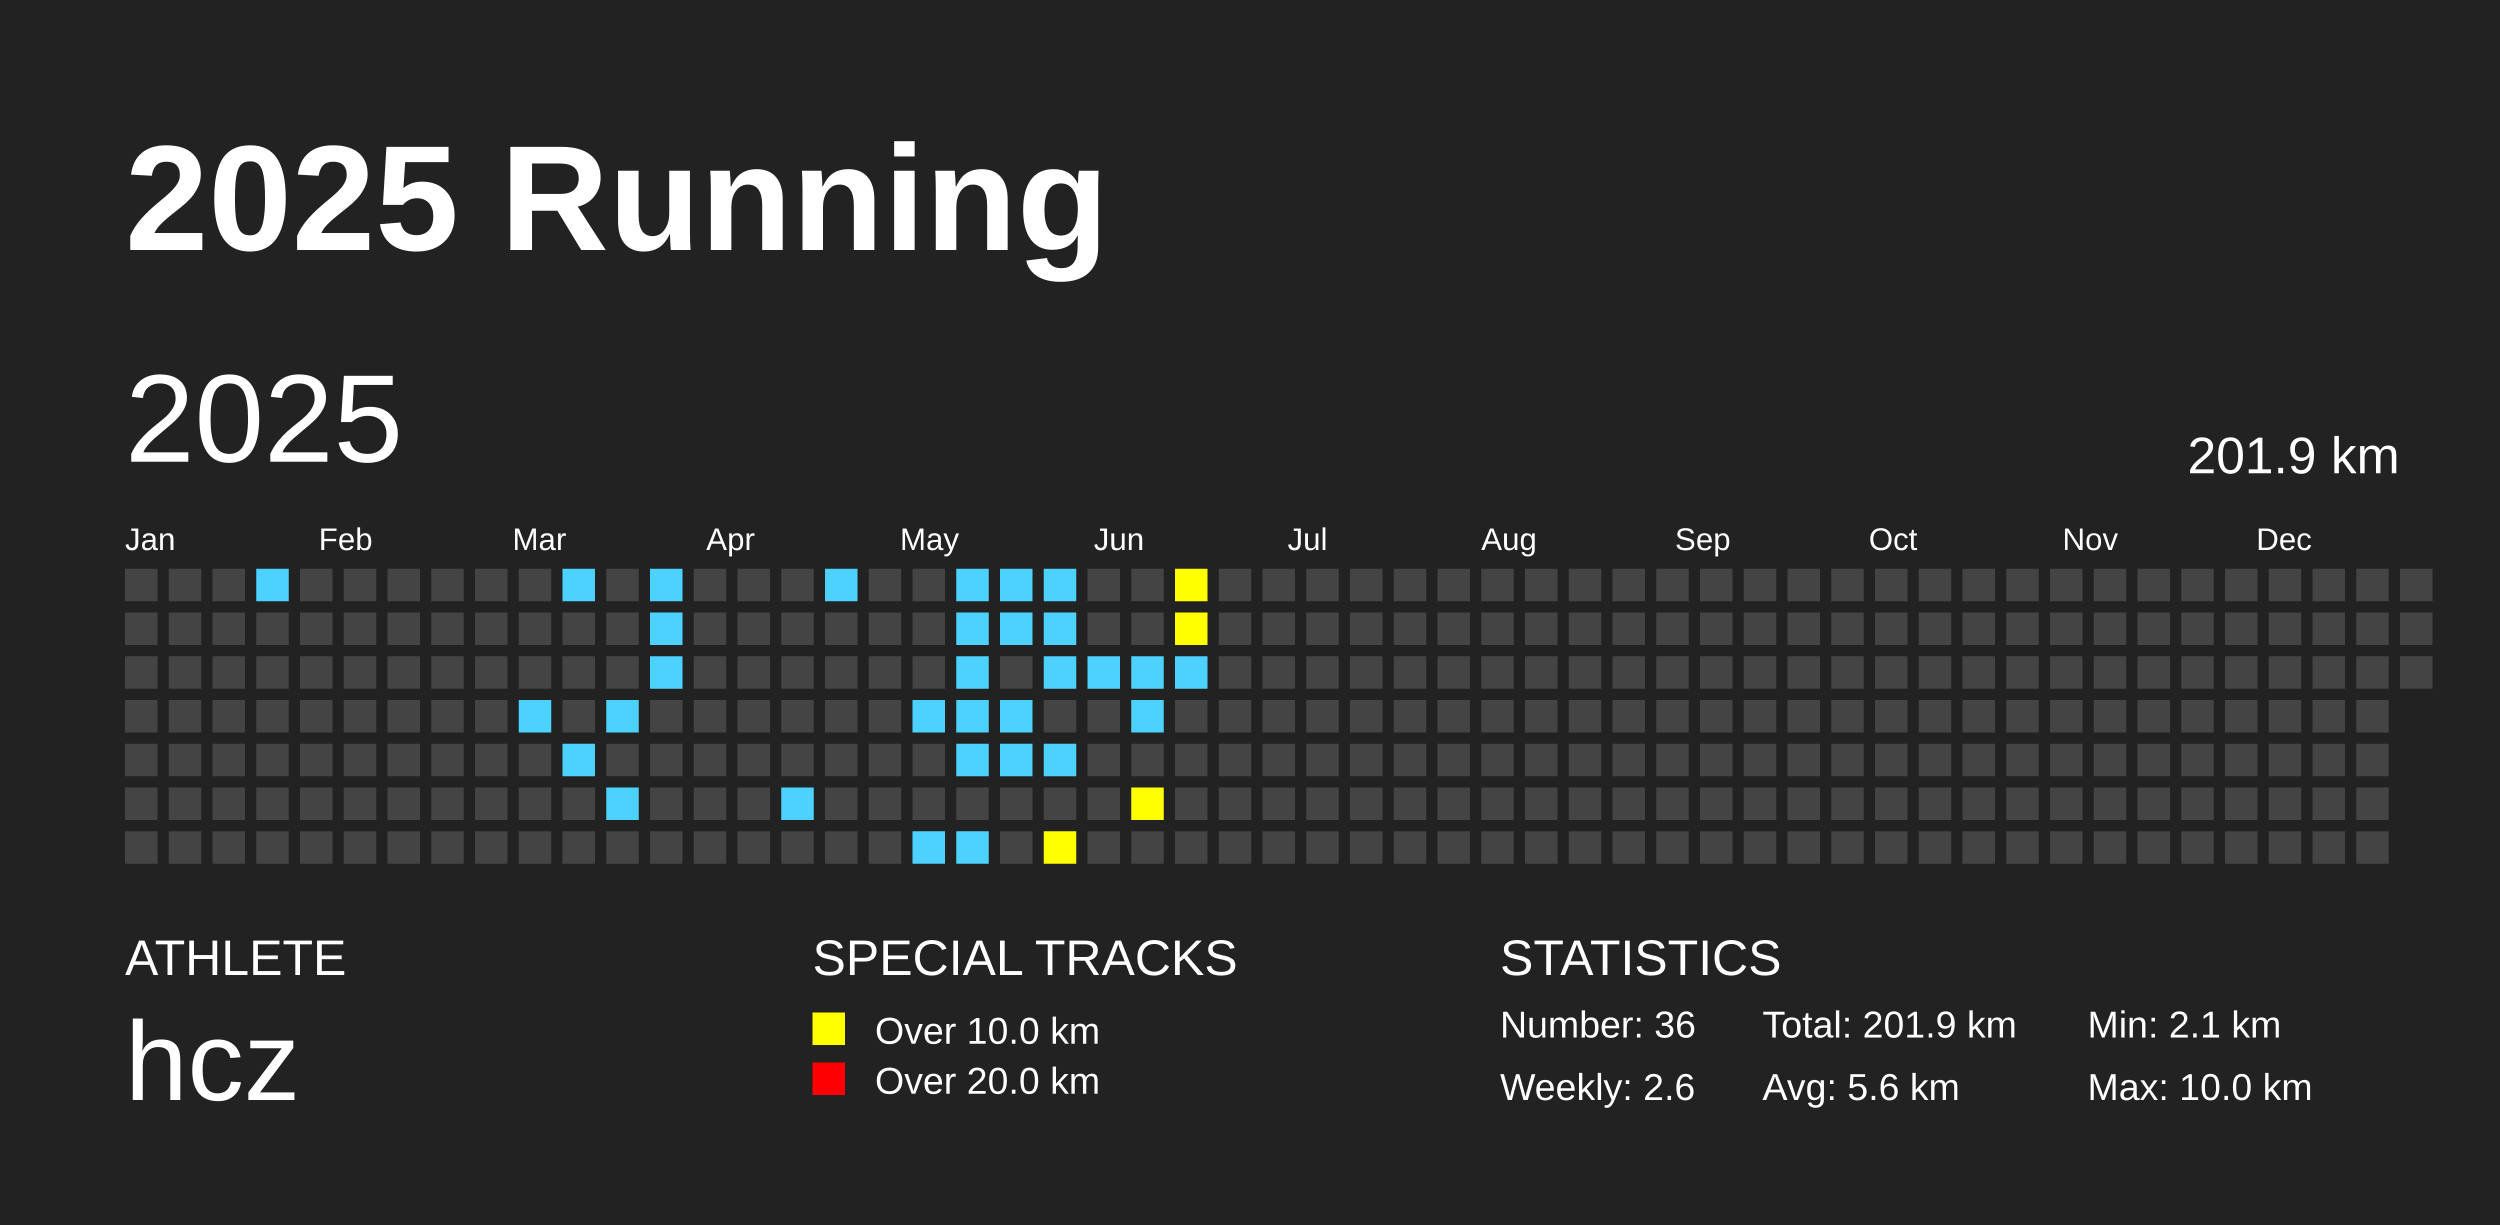
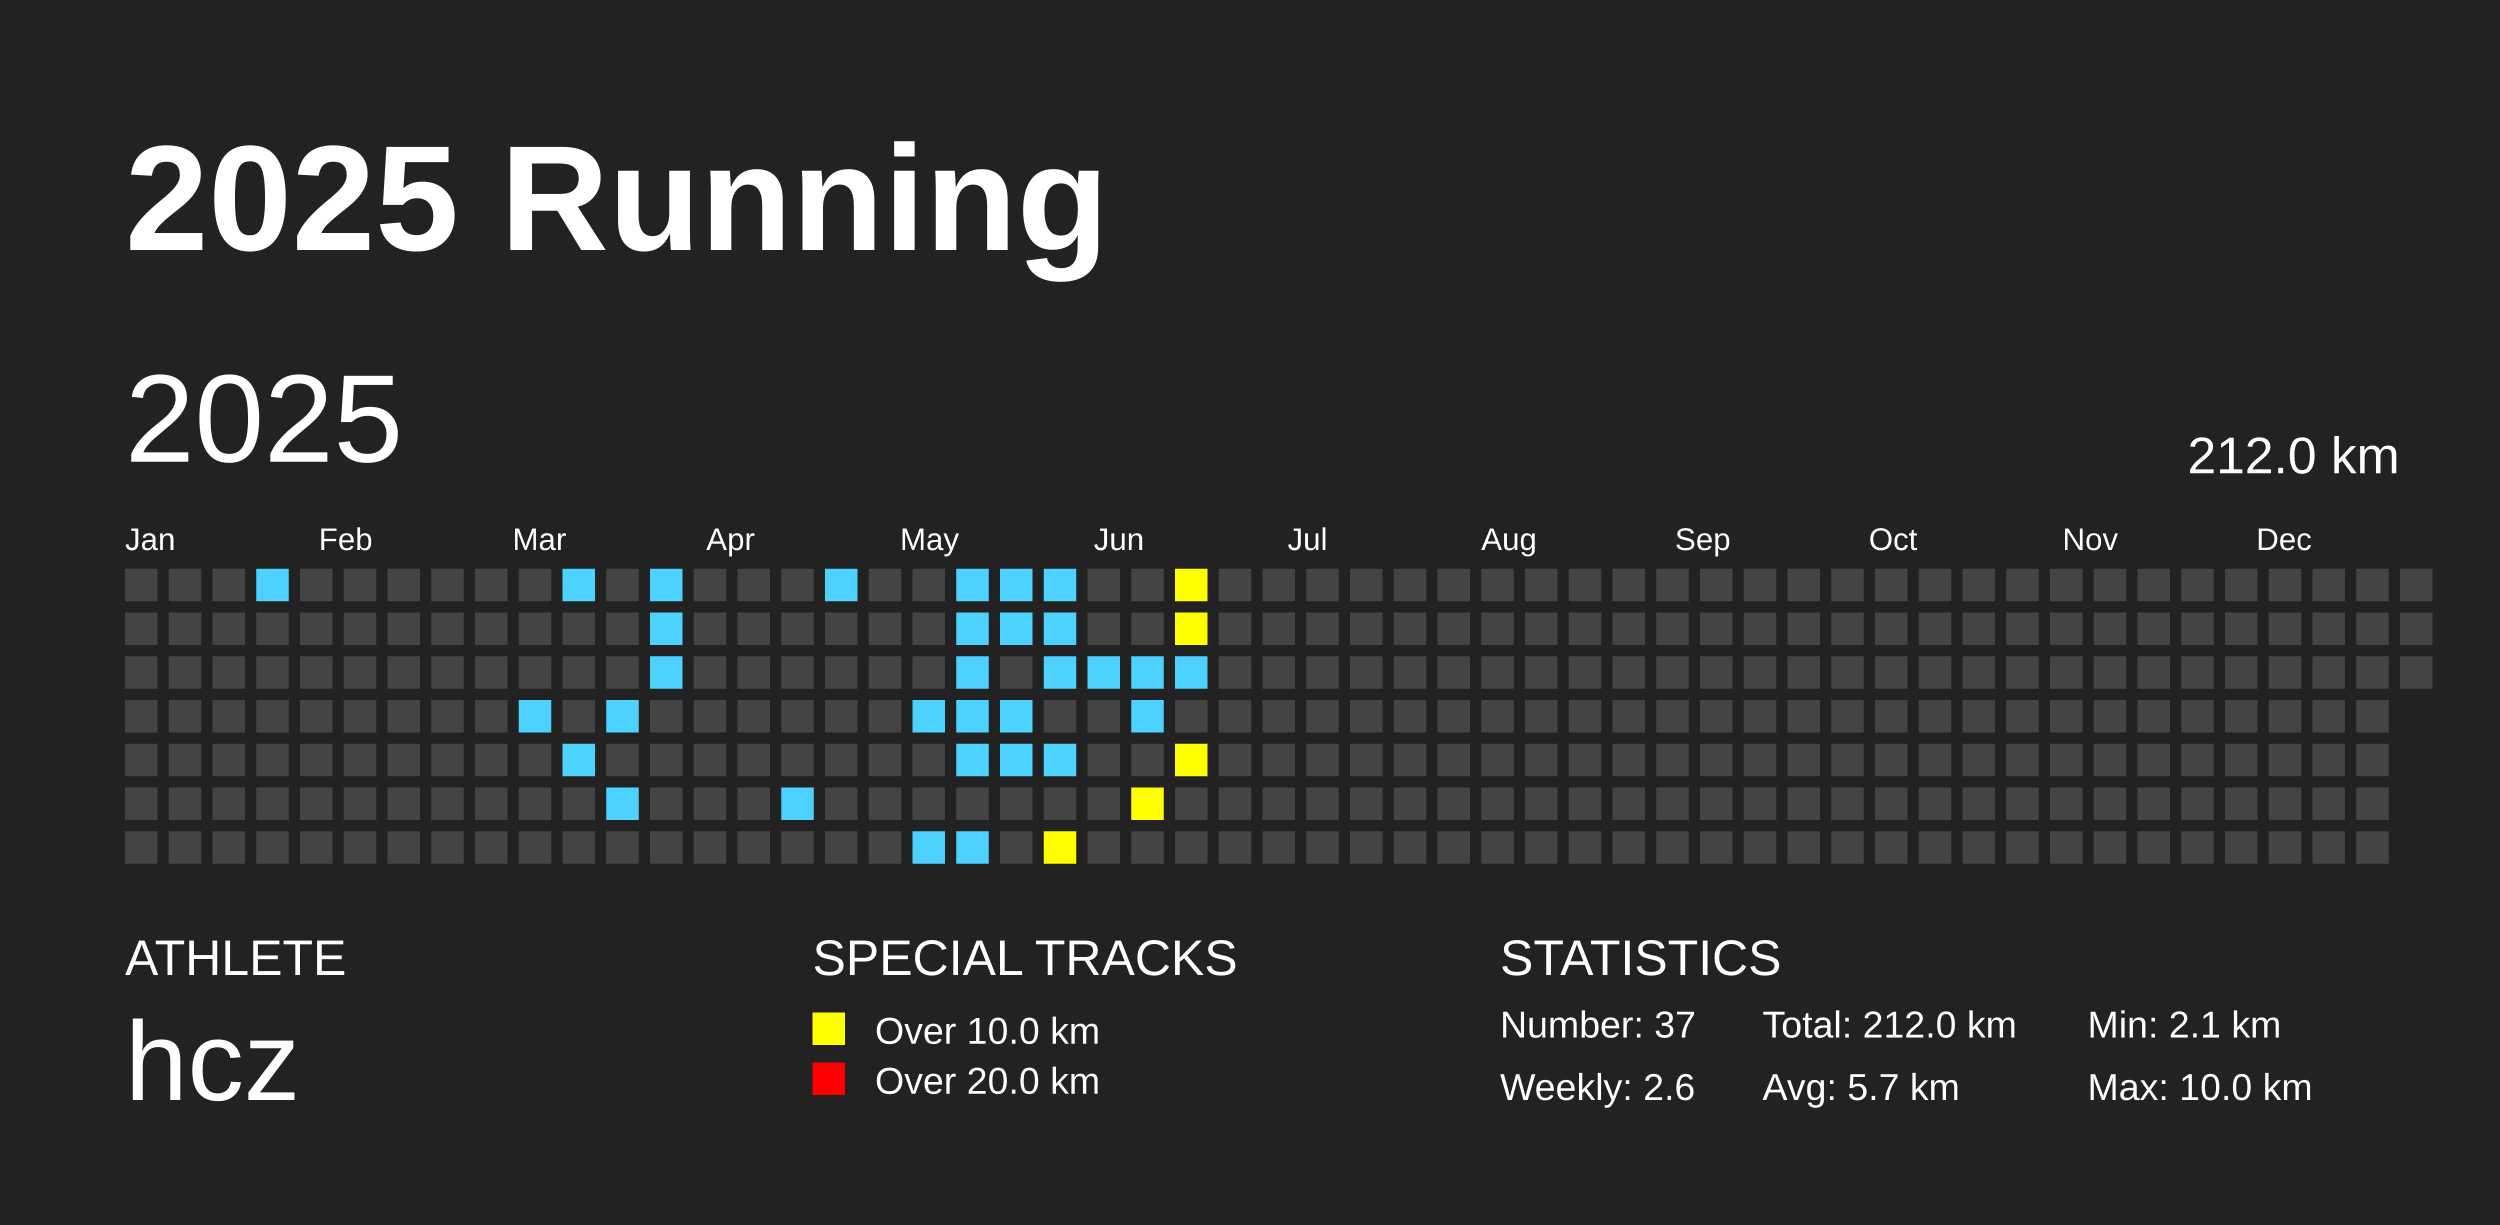
<svg xmlns="http://www.w3.org/2000/svg" baseProfile="full" height="98mm" version="1.1" viewBox="0,0,200,98" width="200mm">
  <defs />
  <rect fill="#222222" height="98" width="200" x="0" y="0" />
  <text fill="#FFFFFF" style="font-size:12px; font-family:Arial; font-weight:bold;" x="10" y="20">2025 Running</text>
  <text fill="#FFFFFF" style="font-size:4px; font-family:Arial" x="10" y="78">ATHLETE</text>
  <text fill="#FFFFFF" style="font-size:9px; font-family:Arial" x="10" y="88">hcz</text>
  <text fill="#FFFFFF" style="font-size:4px; font-family:Arial" x="65" y="78">SPECIAL TRACKS</text>
  <rect fill="yellow" height="2.6" width="2.6" x="65" y="81" />
  <text fill="#FFFFFF" style="font-size:3px; font-family:Arial" x="70" y="83.5">Over 10.0 km</text>
  <rect fill="red" height="2.6" width="2.6" x="65" y="85" />
  <text fill="#FFFFFF" style="font-size:3px; font-family:Arial" x="70" y="87.5">Over 20.0 km</text>
  <text fill="#FFFFFF" style="font-size:4px; font-family:Arial" x="120" y="78">STATISTICS</text>
-   <text fill="#FFFFFF" style="font-size:3px; font-family:Arial" x="120" y="83">Number: 36</text>
+   <text fill="#FFFFFF" style="font-size:3px; font-family:Arial" x="120" y="83">Number: 37</text>
  <text fill="#FFFFFF" style="font-size:3px; font-family:Arial" x="120" y="88">Weekly: 2.6</text>
-   <text fill="#FFFFFF" style="font-size:3px; font-family:Arial" x="141" y="83">Total: 201.9 km</text>
-   <text fill="#FFFFFF" style="font-size:3px; font-family:Arial" x="141" y="88">Avg: 5.6 km</text>
+   <text fill="#FFFFFF" style="font-size:3px; font-family:Arial" x="141" y="83">Total: 212.0 km</text>
+   <text fill="#FFFFFF" style="font-size:3px; font-family:Arial" x="141" y="88">Avg: 5.7 km</text>
  <text fill="#FFFFFF" style="font-size:3px; font-family:Arial" x="167" y="83">Min: 2.1 km</text>
  <text fill="#FFFFFF" style="font-size:3px; font-family:Arial" x="167" y="88">Max: 10.0 km</text>
  <text dominant-baseline="hanging" fill="#FFFFFF" style="font-size:10.0px; font-family:Arial;" x="10" y="30">2025</text>
-   <text dominant-baseline="hanging" fill="#FFFFFF" style="font-size:4.125px; font-family:Arial;" x="175" y="35">201.9 km</text>
+   <text dominant-baseline="hanging" fill="#FFFFFF" style="font-size:4.125px; font-family:Arial;" x="175" y="35">212.0 km</text>
  <text fill="#FFFFFF" style="font-size:2.5px; font-family:Arial" x="10.0" y="44">Jan</text>
  <text fill="#FFFFFF" style="font-size:2.5px; font-family:Arial" x="25.5" y="44">Feb</text>
  <text fill="#FFFFFF" style="font-size:2.5px; font-family:Arial" x="41.0" y="44">Mar</text>
  <text fill="#FFFFFF" style="font-size:2.5px; font-family:Arial" x="56.5" y="44">Apr</text>
  <text fill="#FFFFFF" style="font-size:2.5px; font-family:Arial" x="72.0" y="44">May</text>
  <text fill="#FFFFFF" style="font-size:2.5px; font-family:Arial" x="87.5" y="44">Jun</text>
  <text fill="#FFFFFF" style="font-size:2.5px; font-family:Arial" x="103.0" y="44">Jul</text>
  <text fill="#FFFFFF" style="font-size:2.5px; font-family:Arial" x="118.5" y="44">Aug</text>
  <text fill="#FFFFFF" style="font-size:2.5px; font-family:Arial" x="134.0" y="44">Sep</text>
  <text fill="#FFFFFF" style="font-size:2.5px; font-family:Arial" x="149.5" y="44">Oct</text>
  <text fill="#FFFFFF" style="font-size:2.5px; font-family:Arial" x="165.0" y="44">Nov</text>
  <text fill="#FFFFFF" style="font-size:2.5px; font-family:Arial" x="180.5" y="44">Dec</text>
  <rect fill="#444444" height="2.6" width="2.6" x="10.0" y="45.5" />
  <rect fill="#444444" height="2.6" width="2.6" x="10.0" y="49.0" />
  <rect fill="#444444" height="2.6" width="2.6" x="10.0" y="52.5" />
  <rect fill="#444444" height="2.6" width="2.6" x="10.0" y="56.0" />
  <rect fill="#444444" height="2.6" width="2.6" x="10.0" y="59.5" />
  <rect fill="#444444" height="2.6" width="2.6" x="10.0" y="63.0" />
  <rect fill="#444444" height="2.6" width="2.6" x="10.0" y="66.5" />
  <rect fill="#444444" height="2.6" width="2.6" x="13.5" y="45.5" />
  <rect fill="#444444" height="2.6" width="2.6" x="13.5" y="49.0" />
  <rect fill="#444444" height="2.6" width="2.6" x="13.5" y="52.5" />
  <rect fill="#444444" height="2.6" width="2.6" x="13.5" y="56.0" />
  <rect fill="#444444" height="2.6" width="2.6" x="13.5" y="59.5" />
  <rect fill="#444444" height="2.6" width="2.6" x="13.5" y="63.0" />
  <rect fill="#444444" height="2.6" width="2.6" x="13.5" y="66.5" />
  <rect fill="#444444" height="2.6" width="2.6" x="17.0" y="45.5" />
  <rect fill="#444444" height="2.6" width="2.6" x="17.0" y="49.0" />
  <rect fill="#444444" height="2.6" width="2.6" x="17.0" y="52.5" />
  <rect fill="#444444" height="2.6" width="2.6" x="17.0" y="56.0" />
  <rect fill="#444444" height="2.6" width="2.6" x="17.0" y="59.5" />
  <rect fill="#444444" height="2.6" width="2.6" x="17.0" y="63.0" />
  <rect fill="#444444" height="2.6" width="2.6" x="17.0" y="66.5" />
  <rect fill="#4DD2FF" height="2.6" width="2.6" x="20.5" y="45.5" />
  <rect fill="#444444" height="2.6" width="2.6" x="20.5" y="49.0" />
  <rect fill="#444444" height="2.6" width="2.6" x="20.5" y="52.5" />
  <rect fill="#444444" height="2.6" width="2.6" x="20.5" y="56.0" />
  <rect fill="#444444" height="2.6" width="2.6" x="20.5" y="59.5" />
  <rect fill="#444444" height="2.6" width="2.6" x="20.5" y="63.0" />
  <rect fill="#444444" height="2.6" width="2.6" x="20.5" y="66.5" />
  <rect fill="#444444" height="2.6" width="2.6" x="24.0" y="45.5" />
  <rect fill="#444444" height="2.6" width="2.6" x="24.0" y="49.0" />
  <rect fill="#444444" height="2.6" width="2.6" x="24.0" y="52.5" />
  <rect fill="#444444" height="2.6" width="2.6" x="24.0" y="56.0" />
  <rect fill="#444444" height="2.6" width="2.6" x="24.0" y="59.5" />
  <rect fill="#444444" height="2.6" width="2.6" x="24.0" y="63.0" />
  <rect fill="#444444" height="2.6" width="2.6" x="24.0" y="66.5" />
  <rect fill="#444444" height="2.6" width="2.6" x="27.5" y="45.5" />
  <rect fill="#444444" height="2.6" width="2.6" x="27.5" y="49.0" />
  <rect fill="#444444" height="2.6" width="2.6" x="27.5" y="52.5" />
  <rect fill="#444444" height="2.6" width="2.6" x="27.5" y="56.0" />
  <rect fill="#444444" height="2.6" width="2.6" x="27.5" y="59.5" />
  <rect fill="#444444" height="2.6" width="2.6" x="27.5" y="63.0" />
  <rect fill="#444444" height="2.6" width="2.6" x="27.5" y="66.5" />
  <rect fill="#444444" height="2.6" width="2.6" x="31.0" y="45.5" />
  <rect fill="#444444" height="2.6" width="2.6" x="31.0" y="49.0" />
  <rect fill="#444444" height="2.6" width="2.6" x="31.0" y="52.5" />
  <rect fill="#444444" height="2.6" width="2.6" x="31.0" y="56.0" />
  <rect fill="#444444" height="2.6" width="2.6" x="31.0" y="59.5" />
  <rect fill="#444444" height="2.6" width="2.6" x="31.0" y="63.0" />
  <rect fill="#444444" height="2.6" width="2.6" x="31.0" y="66.5" />
  <rect fill="#444444" height="2.6" width="2.6" x="34.5" y="45.5" />
  <rect fill="#444444" height="2.6" width="2.6" x="34.5" y="49.0" />
  <rect fill="#444444" height="2.6" width="2.6" x="34.5" y="52.5" />
  <rect fill="#444444" height="2.6" width="2.6" x="34.5" y="56.0" />
  <rect fill="#444444" height="2.6" width="2.6" x="34.5" y="59.5" />
  <rect fill="#444444" height="2.6" width="2.6" x="34.5" y="63.0" />
  <rect fill="#444444" height="2.6" width="2.6" x="34.5" y="66.5" />
  <rect fill="#444444" height="2.6" width="2.6" x="38.0" y="45.5" />
  <rect fill="#444444" height="2.6" width="2.6" x="38.0" y="49.0" />
  <rect fill="#444444" height="2.6" width="2.6" x="38.0" y="52.5" />
  <rect fill="#444444" height="2.6" width="2.6" x="38.0" y="56.0" />
  <rect fill="#444444" height="2.6" width="2.6" x="38.0" y="59.5" />
  <rect fill="#444444" height="2.6" width="2.6" x="38.0" y="63.0" />
  <rect fill="#444444" height="2.6" width="2.6" x="38.0" y="66.5" />
  <rect fill="#444444" height="2.6" width="2.6" x="41.5" y="45.5" />
  <rect fill="#444444" height="2.6" width="2.6" x="41.5" y="49.0" />
  <rect fill="#444444" height="2.6" width="2.6" x="41.5" y="52.5" />
  <rect fill="#4DD2FF" height="2.6" width="2.6" x="41.5" y="56.0" />
  <rect fill="#444444" height="2.6" width="2.6" x="41.5" y="59.5" />
  <rect fill="#444444" height="2.6" width="2.6" x="41.5" y="63.0" />
  <rect fill="#444444" height="2.6" width="2.6" x="41.5" y="66.5" />
  <rect fill="#4DD2FF" height="2.6" width="2.6" x="45.0" y="45.5" />
  <rect fill="#444444" height="2.6" width="2.6" x="45.0" y="49.0" />
  <rect fill="#444444" height="2.6" width="2.6" x="45.0" y="52.5" />
  <rect fill="#444444" height="2.6" width="2.6" x="45.0" y="56.0" />
  <rect fill="#4DD2FF" height="2.6" width="2.6" x="45.0" y="59.5" />
  <rect fill="#444444" height="2.6" width="2.6" x="45.0" y="63.0" />
  <rect fill="#444444" height="2.6" width="2.6" x="45.0" y="66.5" />
  <rect fill="#444444" height="2.6" width="2.6" x="48.5" y="45.5" />
  <rect fill="#444444" height="2.6" width="2.6" x="48.5" y="49.0" />
  <rect fill="#444444" height="2.6" width="2.6" x="48.5" y="52.5" />
  <rect fill="#4DD2FF" height="2.6" width="2.6" x="48.5" y="56.0" />
  <rect fill="#444444" height="2.6" width="2.6" x="48.5" y="59.5" />
  <rect fill="#4DD2FF" height="2.6" width="2.6" x="48.5" y="63.0" />
  <rect fill="#444444" height="2.6" width="2.6" x="48.5" y="66.5" />
  <rect fill="#4DD2FF" height="2.6" width="2.6" x="52.0" y="45.5" />
  <rect fill="#4DD2FF" height="2.6" width="2.6" x="52.0" y="49.0" />
  <rect fill="#4DD2FF" height="2.6" width="2.6" x="52.0" y="52.5" />
  <rect fill="#444444" height="2.6" width="2.6" x="52.0" y="56.0" />
  <rect fill="#444444" height="2.6" width="2.6" x="52.0" y="59.5" />
  <rect fill="#444444" height="2.6" width="2.6" x="52.0" y="63.0" />
  <rect fill="#444444" height="2.6" width="2.6" x="52.0" y="66.5" />
  <rect fill="#444444" height="2.6" width="2.6" x="55.5" y="45.5" />
  <rect fill="#444444" height="2.6" width="2.6" x="55.5" y="49.0" />
  <rect fill="#444444" height="2.6" width="2.6" x="55.5" y="52.5" />
  <rect fill="#444444" height="2.6" width="2.6" x="55.5" y="56.0" />
  <rect fill="#444444" height="2.6" width="2.6" x="55.5" y="59.5" />
  <rect fill="#444444" height="2.6" width="2.6" x="55.5" y="63.0" />
  <rect fill="#444444" height="2.6" width="2.6" x="55.5" y="66.5" />
  <rect fill="#444444" height="2.6" width="2.6" x="59.0" y="45.5" />
  <rect fill="#444444" height="2.6" width="2.6" x="59.0" y="49.0" />
  <rect fill="#444444" height="2.6" width="2.6" x="59.0" y="52.5" />
  <rect fill="#444444" height="2.6" width="2.6" x="59.0" y="56.0" />
  <rect fill="#444444" height="2.6" width="2.6" x="59.0" y="59.5" />
  <rect fill="#444444" height="2.6" width="2.6" x="59.0" y="63.0" />
  <rect fill="#444444" height="2.6" width="2.6" x="59.0" y="66.5" />
  <rect fill="#444444" height="2.6" width="2.6" x="62.5" y="45.5" />
  <rect fill="#444444" height="2.6" width="2.6" x="62.5" y="49.0" />
  <rect fill="#444444" height="2.6" width="2.6" x="62.5" y="52.5" />
  <rect fill="#444444" height="2.6" width="2.6" x="62.5" y="56.0" />
  <rect fill="#444444" height="2.6" width="2.6" x="62.5" y="59.5" />
  <rect fill="#4DD2FF" height="2.6" width="2.6" x="62.5" y="63.0" />
  <rect fill="#444444" height="2.6" width="2.6" x="62.5" y="66.5" />
  <rect fill="#4DD2FF" height="2.6" width="2.6" x="66.0" y="45.5" />
  <rect fill="#444444" height="2.6" width="2.6" x="66.0" y="49.0" />
  <rect fill="#444444" height="2.6" width="2.6" x="66.0" y="52.5" />
  <rect fill="#444444" height="2.6" width="2.6" x="66.0" y="56.0" />
  <rect fill="#444444" height="2.6" width="2.6" x="66.0" y="59.5" />
  <rect fill="#444444" height="2.6" width="2.6" x="66.0" y="63.0" />
  <rect fill="#444444" height="2.6" width="2.6" x="66.0" y="66.5" />
  <rect fill="#444444" height="2.6" width="2.6" x="69.5" y="45.5" />
  <rect fill="#444444" height="2.6" width="2.6" x="69.5" y="49.0" />
  <rect fill="#444444" height="2.6" width="2.6" x="69.5" y="52.5" />
  <rect fill="#444444" height="2.6" width="2.6" x="69.5" y="56.0" />
  <rect fill="#444444" height="2.6" width="2.6" x="69.5" y="59.5" />
  <rect fill="#444444" height="2.6" width="2.6" x="69.5" y="63.0" />
  <rect fill="#444444" height="2.6" width="2.6" x="69.5" y="66.5" />
  <rect fill="#444444" height="2.6" width="2.6" x="73.0" y="45.5" />
  <rect fill="#444444" height="2.6" width="2.6" x="73.0" y="49.0" />
  <rect fill="#444444" height="2.6" width="2.6" x="73.0" y="52.5" />
  <rect fill="#4DD2FF" height="2.6" width="2.6" x="73.0" y="56.0" />
  <rect fill="#444444" height="2.6" width="2.6" x="73.0" y="59.5" />
  <rect fill="#444444" height="2.6" width="2.6" x="73.0" y="63.0" />
  <rect fill="#4DD2FF" height="2.6" width="2.6" x="73.0" y="66.5" />
  <rect fill="#4DD2FF" height="2.6" width="2.6" x="76.5" y="45.5" />
  <rect fill="#4DD2FF" height="2.6" width="2.6" x="76.5" y="49.0" />
  <rect fill="#4DD2FF" height="2.6" width="2.6" x="76.5" y="52.5" />
  <rect fill="#4DD2FF" height="2.6" width="2.6" x="76.5" y="56.0" />
  <rect fill="#4DD2FF" height="2.6" width="2.6" x="76.5" y="59.5" />
  <rect fill="#444444" height="2.6" width="2.6" x="76.5" y="63.0" />
  <rect fill="#4DD2FF" height="2.6" width="2.6" x="76.5" y="66.5" />
  <rect fill="#4DD2FF" height="2.6" width="2.6" x="80.0" y="45.5" />
  <rect fill="#4DD2FF" height="2.6" width="2.6" x="80.0" y="49.0" />
  <rect fill="#444444" height="2.6" width="2.6" x="80.0" y="52.5" />
  <rect fill="#4DD2FF" height="2.6" width="2.6" x="80.0" y="56.0" />
  <rect fill="#4DD2FF" height="2.6" width="2.6" x="80.0" y="59.5" />
  <rect fill="#444444" height="2.6" width="2.6" x="80.0" y="63.0" />
  <rect fill="#444444" height="2.6" width="2.6" x="80.0" y="66.5" />
  <rect fill="#4DD2FF" height="2.6" width="2.6" x="83.5" y="45.5" />
  <rect fill="#4DD2FF" height="2.6" width="2.6" x="83.5" y="49.0" />
  <rect fill="#4DD2FF" height="2.6" width="2.6" x="83.5" y="52.5" />
  <rect fill="#444444" height="2.6" width="2.6" x="83.5" y="56.0" />
  <rect fill="#4DD2FF" height="2.6" width="2.6" x="83.5" y="59.5" />
  <rect fill="#444444" height="2.6" width="2.6" x="83.5" y="63.0" />
  <rect fill="yellow" height="2.6" width="2.6" x="83.5" y="66.5" />
  <rect fill="#444444" height="2.6" width="2.6" x="87.0" y="45.5" />
  <rect fill="#444444" height="2.6" width="2.6" x="87.0" y="49.0" />
  <rect fill="#4DD2FF" height="2.6" width="2.6" x="87.0" y="52.5" />
  <rect fill="#444444" height="2.6" width="2.6" x="87.0" y="56.0" />
  <rect fill="#444444" height="2.6" width="2.6" x="87.0" y="59.5" />
  <rect fill="#444444" height="2.6" width="2.6" x="87.0" y="63.0" />
  <rect fill="#444444" height="2.6" width="2.6" x="87.0" y="66.5" />
  <rect fill="#444444" height="2.6" width="2.6" x="90.5" y="45.5" />
  <rect fill="#444444" height="2.6" width="2.6" x="90.5" y="49.0" />
  <rect fill="#4DD2FF" height="2.6" width="2.6" x="90.5" y="52.5" />
  <rect fill="#4DD2FF" height="2.6" width="2.6" x="90.5" y="56.0" />
  <rect fill="#444444" height="2.6" width="2.6" x="90.5" y="59.5" />
  <rect fill="yellow" height="2.6" width="2.6" x="90.5" y="63.0" />
  <rect fill="#444444" height="2.6" width="2.6" x="90.5" y="66.5" />
  <rect fill="yellow" height="2.6" width="2.6" x="94.0" y="45.5" />
  <rect fill="yellow" height="2.6" width="2.6" x="94.0" y="49.0" />
  <rect fill="#4DD2FF" height="2.6" width="2.6" x="94.0" y="52.5" />
  <rect fill="#444444" height="2.6" width="2.6" x="94.0" y="56.0" />
-   <rect fill="#444444" height="2.6" width="2.6" x="94.0" y="59.5" />
+   <rect fill="yellow" height="2.6" width="2.6" x="94.0" y="59.5" />
  <rect fill="#444444" height="2.6" width="2.6" x="94.0" y="63.0" />
  <rect fill="#444444" height="2.6" width="2.6" x="94.0" y="66.5" />
  <rect fill="#444444" height="2.6" width="2.6" x="97.5" y="45.5" />
  <rect fill="#444444" height="2.6" width="2.6" x="97.5" y="49.0" />
  <rect fill="#444444" height="2.6" width="2.6" x="97.5" y="52.5" />
  <rect fill="#444444" height="2.6" width="2.6" x="97.5" y="56.0" />
  <rect fill="#444444" height="2.6" width="2.6" x="97.5" y="59.5" />
  <rect fill="#444444" height="2.6" width="2.6" x="97.5" y="63.0" />
  <rect fill="#444444" height="2.6" width="2.6" x="97.5" y="66.5" />
  <rect fill="#444444" height="2.6" width="2.6" x="101.0" y="45.5" />
  <rect fill="#444444" height="2.6" width="2.6" x="101.0" y="49.0" />
  <rect fill="#444444" height="2.6" width="2.6" x="101.0" y="52.5" />
  <rect fill="#444444" height="2.6" width="2.6" x="101.0" y="56.0" />
  <rect fill="#444444" height="2.6" width="2.6" x="101.0" y="59.5" />
  <rect fill="#444444" height="2.6" width="2.6" x="101.0" y="63.0" />
  <rect fill="#444444" height="2.6" width="2.6" x="101.0" y="66.5" />
  <rect fill="#444444" height="2.6" width="2.6" x="104.5" y="45.5" />
  <rect fill="#444444" height="2.6" width="2.6" x="104.5" y="49.0" />
  <rect fill="#444444" height="2.6" width="2.6" x="104.5" y="52.5" />
  <rect fill="#444444" height="2.6" width="2.6" x="104.5" y="56.0" />
  <rect fill="#444444" height="2.6" width="2.6" x="104.5" y="59.5" />
  <rect fill="#444444" height="2.6" width="2.6" x="104.5" y="63.0" />
  <rect fill="#444444" height="2.6" width="2.6" x="104.5" y="66.5" />
  <rect fill="#444444" height="2.6" width="2.6" x="108.0" y="45.5" />
  <rect fill="#444444" height="2.6" width="2.6" x="108.0" y="49.0" />
  <rect fill="#444444" height="2.6" width="2.6" x="108.0" y="52.5" />
  <rect fill="#444444" height="2.6" width="2.6" x="108.0" y="56.0" />
  <rect fill="#444444" height="2.6" width="2.6" x="108.0" y="59.5" />
  <rect fill="#444444" height="2.6" width="2.6" x="108.0" y="63.0" />
  <rect fill="#444444" height="2.6" width="2.6" x="108.0" y="66.5" />
  <rect fill="#444444" height="2.6" width="2.6" x="111.5" y="45.5" />
  <rect fill="#444444" height="2.6" width="2.6" x="111.5" y="49.0" />
  <rect fill="#444444" height="2.6" width="2.6" x="111.5" y="52.5" />
  <rect fill="#444444" height="2.6" width="2.6" x="111.5" y="56.0" />
  <rect fill="#444444" height="2.6" width="2.6" x="111.5" y="59.5" />
  <rect fill="#444444" height="2.6" width="2.6" x="111.5" y="63.0" />
  <rect fill="#444444" height="2.6" width="2.6" x="111.5" y="66.5" />
  <rect fill="#444444" height="2.6" width="2.6" x="115.0" y="45.5" />
  <rect fill="#444444" height="2.6" width="2.6" x="115.0" y="49.0" />
  <rect fill="#444444" height="2.6" width="2.6" x="115.0" y="52.5" />
  <rect fill="#444444" height="2.6" width="2.6" x="115.0" y="56.0" />
  <rect fill="#444444" height="2.6" width="2.6" x="115.0" y="59.5" />
  <rect fill="#444444" height="2.6" width="2.6" x="115.0" y="63.0" />
  <rect fill="#444444" height="2.6" width="2.6" x="115.0" y="66.5" />
  <rect fill="#444444" height="2.6" width="2.6" x="118.5" y="45.5" />
  <rect fill="#444444" height="2.6" width="2.6" x="118.5" y="49.0" />
  <rect fill="#444444" height="2.6" width="2.6" x="118.5" y="52.5" />
  <rect fill="#444444" height="2.6" width="2.6" x="118.5" y="56.0" />
  <rect fill="#444444" height="2.6" width="2.6" x="118.5" y="59.5" />
  <rect fill="#444444" height="2.6" width="2.6" x="118.5" y="63.0" />
  <rect fill="#444444" height="2.6" width="2.6" x="118.5" y="66.5" />
  <rect fill="#444444" height="2.6" width="2.6" x="122.0" y="45.5" />
  <rect fill="#444444" height="2.6" width="2.6" x="122.0" y="49.0" />
  <rect fill="#444444" height="2.6" width="2.6" x="122.0" y="52.5" />
  <rect fill="#444444" height="2.6" width="2.6" x="122.0" y="56.0" />
  <rect fill="#444444" height="2.6" width="2.6" x="122.0" y="59.5" />
  <rect fill="#444444" height="2.6" width="2.6" x="122.0" y="63.0" />
  <rect fill="#444444" height="2.6" width="2.6" x="122.0" y="66.5" />
  <rect fill="#444444" height="2.6" width="2.6" x="125.5" y="45.5" />
  <rect fill="#444444" height="2.6" width="2.6" x="125.5" y="49.0" />
  <rect fill="#444444" height="2.6" width="2.6" x="125.5" y="52.5" />
  <rect fill="#444444" height="2.6" width="2.6" x="125.5" y="56.0" />
  <rect fill="#444444" height="2.6" width="2.6" x="125.5" y="59.5" />
  <rect fill="#444444" height="2.6" width="2.6" x="125.5" y="63.0" />
  <rect fill="#444444" height="2.6" width="2.6" x="125.5" y="66.5" />
  <rect fill="#444444" height="2.6" width="2.6" x="129.0" y="45.5" />
  <rect fill="#444444" height="2.6" width="2.6" x="129.0" y="49.0" />
  <rect fill="#444444" height="2.6" width="2.6" x="129.0" y="52.5" />
  <rect fill="#444444" height="2.6" width="2.6" x="129.0" y="56.0" />
  <rect fill="#444444" height="2.6" width="2.6" x="129.0" y="59.5" />
  <rect fill="#444444" height="2.6" width="2.6" x="129.0" y="63.0" />
  <rect fill="#444444" height="2.6" width="2.6" x="129.0" y="66.5" />
  <rect fill="#444444" height="2.6" width="2.6" x="132.5" y="45.5" />
  <rect fill="#444444" height="2.6" width="2.6" x="132.5" y="49.0" />
  <rect fill="#444444" height="2.6" width="2.6" x="132.5" y="52.5" />
  <rect fill="#444444" height="2.6" width="2.6" x="132.5" y="56.0" />
  <rect fill="#444444" height="2.6" width="2.6" x="132.5" y="59.5" />
  <rect fill="#444444" height="2.6" width="2.6" x="132.5" y="63.0" />
  <rect fill="#444444" height="2.6" width="2.6" x="132.5" y="66.5" />
  <rect fill="#444444" height="2.6" width="2.6" x="136.0" y="45.5" />
  <rect fill="#444444" height="2.6" width="2.6" x="136.0" y="49.0" />
  <rect fill="#444444" height="2.6" width="2.6" x="136.0" y="52.5" />
  <rect fill="#444444" height="2.6" width="2.6" x="136.0" y="56.0" />
  <rect fill="#444444" height="2.6" width="2.6" x="136.0" y="59.5" />
  <rect fill="#444444" height="2.6" width="2.6" x="136.0" y="63.0" />
  <rect fill="#444444" height="2.6" width="2.6" x="136.0" y="66.5" />
  <rect fill="#444444" height="2.6" width="2.6" x="139.5" y="45.5" />
  <rect fill="#444444" height="2.6" width="2.6" x="139.5" y="49.0" />
  <rect fill="#444444" height="2.6" width="2.6" x="139.5" y="52.5" />
  <rect fill="#444444" height="2.6" width="2.6" x="139.5" y="56.0" />
  <rect fill="#444444" height="2.6" width="2.6" x="139.5" y="59.5" />
  <rect fill="#444444" height="2.6" width="2.6" x="139.5" y="63.0" />
  <rect fill="#444444" height="2.6" width="2.6" x="139.5" y="66.5" />
  <rect fill="#444444" height="2.6" width="2.6" x="143.0" y="45.5" />
  <rect fill="#444444" height="2.6" width="2.6" x="143.0" y="49.0" />
  <rect fill="#444444" height="2.6" width="2.6" x="143.0" y="52.5" />
  <rect fill="#444444" height="2.6" width="2.6" x="143.0" y="56.0" />
  <rect fill="#444444" height="2.6" width="2.6" x="143.0" y="59.5" />
  <rect fill="#444444" height="2.6" width="2.6" x="143.0" y="63.0" />
  <rect fill="#444444" height="2.6" width="2.6" x="143.0" y="66.5" />
  <rect fill="#444444" height="2.6" width="2.6" x="146.5" y="45.5" />
  <rect fill="#444444" height="2.6" width="2.6" x="146.5" y="49.0" />
  <rect fill="#444444" height="2.6" width="2.6" x="146.5" y="52.5" />
  <rect fill="#444444" height="2.6" width="2.6" x="146.5" y="56.0" />
  <rect fill="#444444" height="2.6" width="2.6" x="146.5" y="59.5" />
  <rect fill="#444444" height="2.6" width="2.6" x="146.5" y="63.0" />
  <rect fill="#444444" height="2.6" width="2.6" x="146.5" y="66.5" />
  <rect fill="#444444" height="2.6" width="2.6" x="150.0" y="45.5" />
  <rect fill="#444444" height="2.6" width="2.6" x="150.0" y="49.0" />
  <rect fill="#444444" height="2.6" width="2.6" x="150.0" y="52.5" />
  <rect fill="#444444" height="2.6" width="2.6" x="150.0" y="56.0" />
  <rect fill="#444444" height="2.6" width="2.6" x="150.0" y="59.5" />
  <rect fill="#444444" height="2.6" width="2.6" x="150.0" y="63.0" />
  <rect fill="#444444" height="2.6" width="2.6" x="150.0" y="66.5" />
  <rect fill="#444444" height="2.6" width="2.6" x="153.5" y="45.5" />
  <rect fill="#444444" height="2.6" width="2.6" x="153.5" y="49.0" />
  <rect fill="#444444" height="2.6" width="2.6" x="153.5" y="52.5" />
  <rect fill="#444444" height="2.6" width="2.6" x="153.5" y="56.0" />
  <rect fill="#444444" height="2.6" width="2.6" x="153.5" y="59.5" />
  <rect fill="#444444" height="2.6" width="2.6" x="153.5" y="63.0" />
  <rect fill="#444444" height="2.6" width="2.6" x="153.5" y="66.5" />
  <rect fill="#444444" height="2.6" width="2.6" x="157.0" y="45.5" />
  <rect fill="#444444" height="2.6" width="2.6" x="157.0" y="49.0" />
  <rect fill="#444444" height="2.6" width="2.6" x="157.0" y="52.5" />
  <rect fill="#444444" height="2.6" width="2.6" x="157.0" y="56.0" />
  <rect fill="#444444" height="2.6" width="2.6" x="157.0" y="59.5" />
  <rect fill="#444444" height="2.6" width="2.6" x="157.0" y="63.0" />
  <rect fill="#444444" height="2.6" width="2.6" x="157.0" y="66.5" />
  <rect fill="#444444" height="2.6" width="2.6" x="160.5" y="45.5" />
  <rect fill="#444444" height="2.6" width="2.6" x="160.5" y="49.0" />
  <rect fill="#444444" height="2.6" width="2.6" x="160.5" y="52.5" />
  <rect fill="#444444" height="2.6" width="2.6" x="160.5" y="56.0" />
  <rect fill="#444444" height="2.6" width="2.6" x="160.5" y="59.5" />
  <rect fill="#444444" height="2.6" width="2.6" x="160.5" y="63.0" />
  <rect fill="#444444" height="2.6" width="2.6" x="160.5" y="66.5" />
  <rect fill="#444444" height="2.6" width="2.6" x="164.0" y="45.5" />
  <rect fill="#444444" height="2.6" width="2.6" x="164.0" y="49.0" />
  <rect fill="#444444" height="2.6" width="2.6" x="164.0" y="52.5" />
  <rect fill="#444444" height="2.6" width="2.6" x="164.0" y="56.0" />
  <rect fill="#444444" height="2.6" width="2.6" x="164.0" y="59.5" />
  <rect fill="#444444" height="2.6" width="2.6" x="164.0" y="63.0" />
  <rect fill="#444444" height="2.6" width="2.6" x="164.0" y="66.5" />
  <rect fill="#444444" height="2.6" width="2.6" x="167.5" y="45.5" />
  <rect fill="#444444" height="2.6" width="2.6" x="167.5" y="49.0" />
  <rect fill="#444444" height="2.6" width="2.6" x="167.5" y="52.5" />
  <rect fill="#444444" height="2.6" width="2.6" x="167.5" y="56.0" />
  <rect fill="#444444" height="2.6" width="2.6" x="167.5" y="59.5" />
  <rect fill="#444444" height="2.6" width="2.6" x="167.5" y="63.0" />
  <rect fill="#444444" height="2.6" width="2.6" x="167.5" y="66.5" />
  <rect fill="#444444" height="2.6" width="2.6" x="171.0" y="45.5" />
  <rect fill="#444444" height="2.6" width="2.6" x="171.0" y="49.0" />
  <rect fill="#444444" height="2.6" width="2.6" x="171.0" y="52.5" />
  <rect fill="#444444" height="2.6" width="2.6" x="171.0" y="56.0" />
  <rect fill="#444444" height="2.6" width="2.6" x="171.0" y="59.5" />
  <rect fill="#444444" height="2.6" width="2.6" x="171.0" y="63.0" />
  <rect fill="#444444" height="2.6" width="2.6" x="171.0" y="66.5" />
  <rect fill="#444444" height="2.6" width="2.6" x="174.5" y="45.5" />
  <rect fill="#444444" height="2.6" width="2.6" x="174.5" y="49.0" />
  <rect fill="#444444" height="2.6" width="2.6" x="174.5" y="52.5" />
  <rect fill="#444444" height="2.6" width="2.6" x="174.5" y="56.0" />
  <rect fill="#444444" height="2.6" width="2.6" x="174.5" y="59.5" />
  <rect fill="#444444" height="2.6" width="2.6" x="174.5" y="63.0" />
  <rect fill="#444444" height="2.6" width="2.6" x="174.5" y="66.5" />
  <rect fill="#444444" height="2.6" width="2.6" x="178.0" y="45.5" />
  <rect fill="#444444" height="2.6" width="2.6" x="178.0" y="49.0" />
  <rect fill="#444444" height="2.6" width="2.6" x="178.0" y="52.5" />
  <rect fill="#444444" height="2.6" width="2.6" x="178.0" y="56.0" />
  <rect fill="#444444" height="2.6" width="2.6" x="178.0" y="59.5" />
  <rect fill="#444444" height="2.6" width="2.6" x="178.0" y="63.0" />
  <rect fill="#444444" height="2.6" width="2.6" x="178.0" y="66.5" />
  <rect fill="#444444" height="2.6" width="2.6" x="181.5" y="45.5" />
  <rect fill="#444444" height="2.6" width="2.6" x="181.5" y="49.0" />
  <rect fill="#444444" height="2.6" width="2.6" x="181.5" y="52.5" />
  <rect fill="#444444" height="2.6" width="2.6" x="181.5" y="56.0" />
  <rect fill="#444444" height="2.6" width="2.6" x="181.5" y="59.5" />
  <rect fill="#444444" height="2.6" width="2.6" x="181.5" y="63.0" />
  <rect fill="#444444" height="2.6" width="2.6" x="181.5" y="66.5" />
  <rect fill="#444444" height="2.6" width="2.6" x="185.0" y="45.5" />
  <rect fill="#444444" height="2.6" width="2.6" x="185.0" y="49.0" />
  <rect fill="#444444" height="2.6" width="2.6" x="185.0" y="52.5" />
  <rect fill="#444444" height="2.6" width="2.6" x="185.0" y="56.0" />
  <rect fill="#444444" height="2.6" width="2.6" x="185.0" y="59.5" />
  <rect fill="#444444" height="2.6" width="2.6" x="185.0" y="63.0" />
  <rect fill="#444444" height="2.6" width="2.6" x="185.0" y="66.5" />
  <rect fill="#444444" height="2.6" width="2.6" x="188.5" y="45.5" />
  <rect fill="#444444" height="2.6" width="2.6" x="188.5" y="49.0" />
  <rect fill="#444444" height="2.6" width="2.6" x="188.5" y="52.5" />
  <rect fill="#444444" height="2.6" width="2.6" x="188.5" y="56.0" />
  <rect fill="#444444" height="2.6" width="2.6" x="188.5" y="59.5" />
  <rect fill="#444444" height="2.6" width="2.6" x="188.5" y="63.0" />
  <rect fill="#444444" height="2.6" width="2.6" x="188.5" y="66.5" />
  <rect fill="#444444" height="2.6" width="2.6" x="192.0" y="45.5" />
  <rect fill="#444444" height="2.6" width="2.6" x="192.0" y="49.0" />
  <rect fill="#444444" height="2.6" width="2.6" x="192.0" y="52.5" />
</svg>
